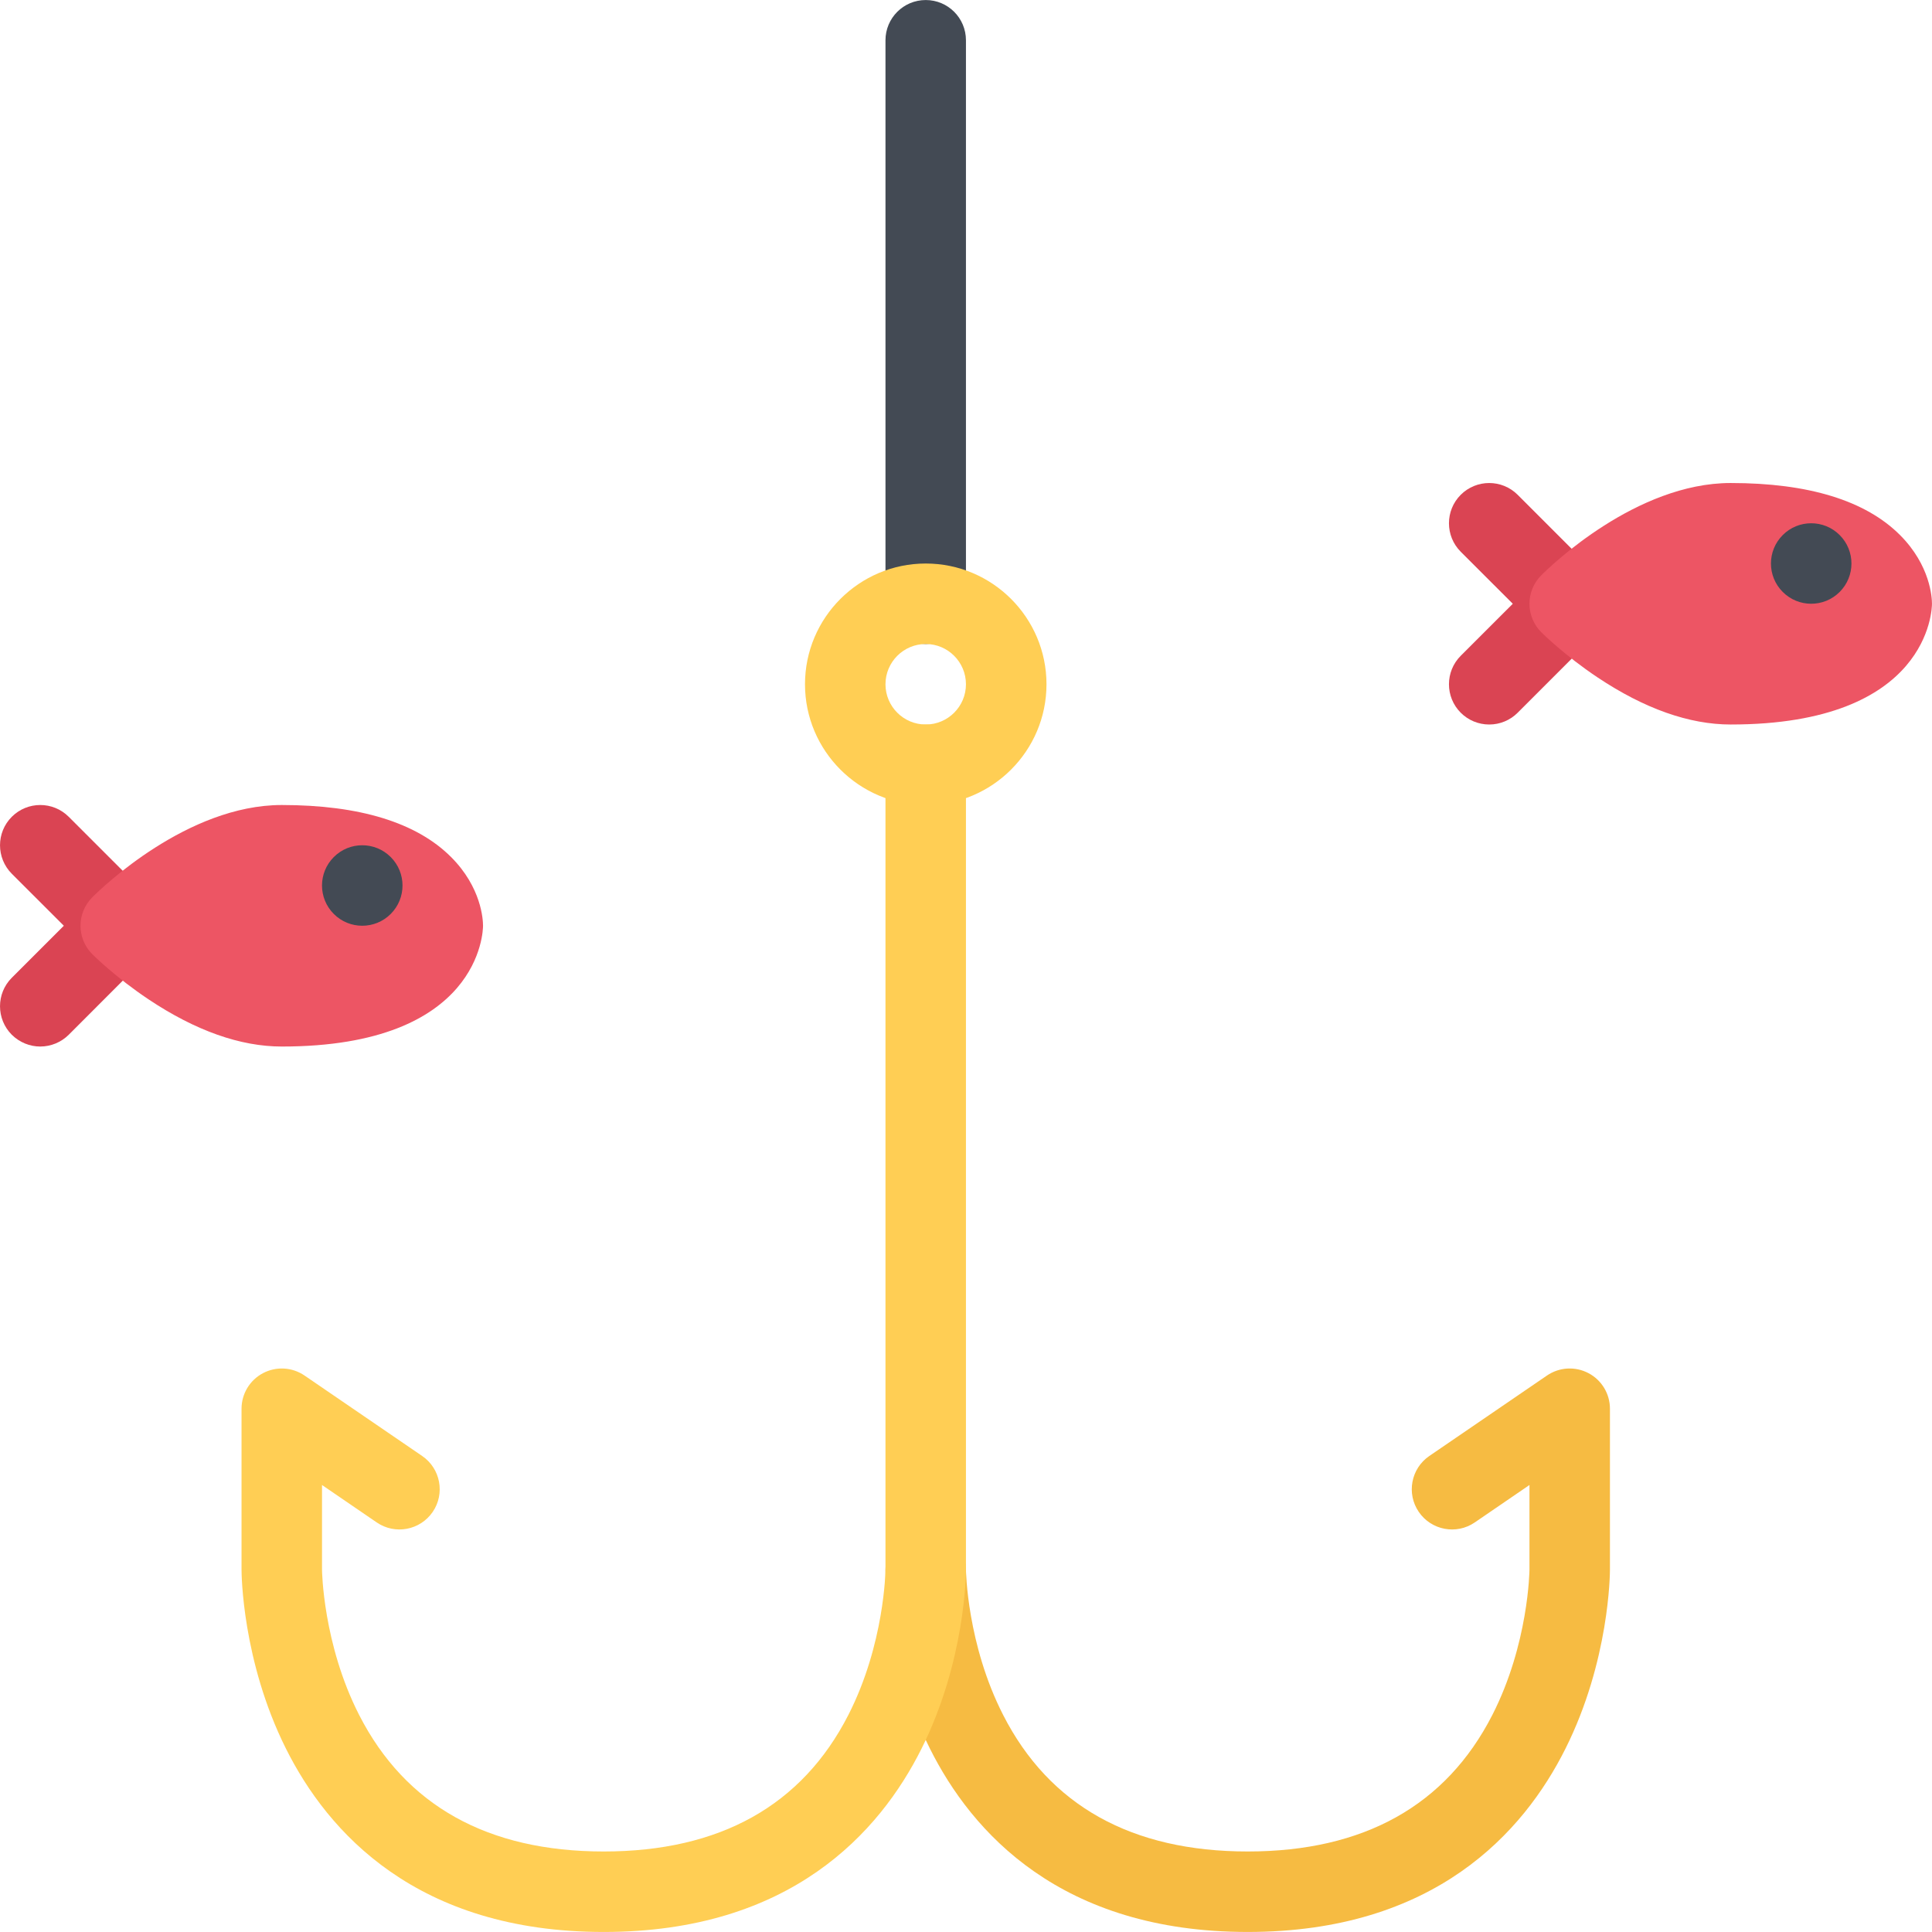
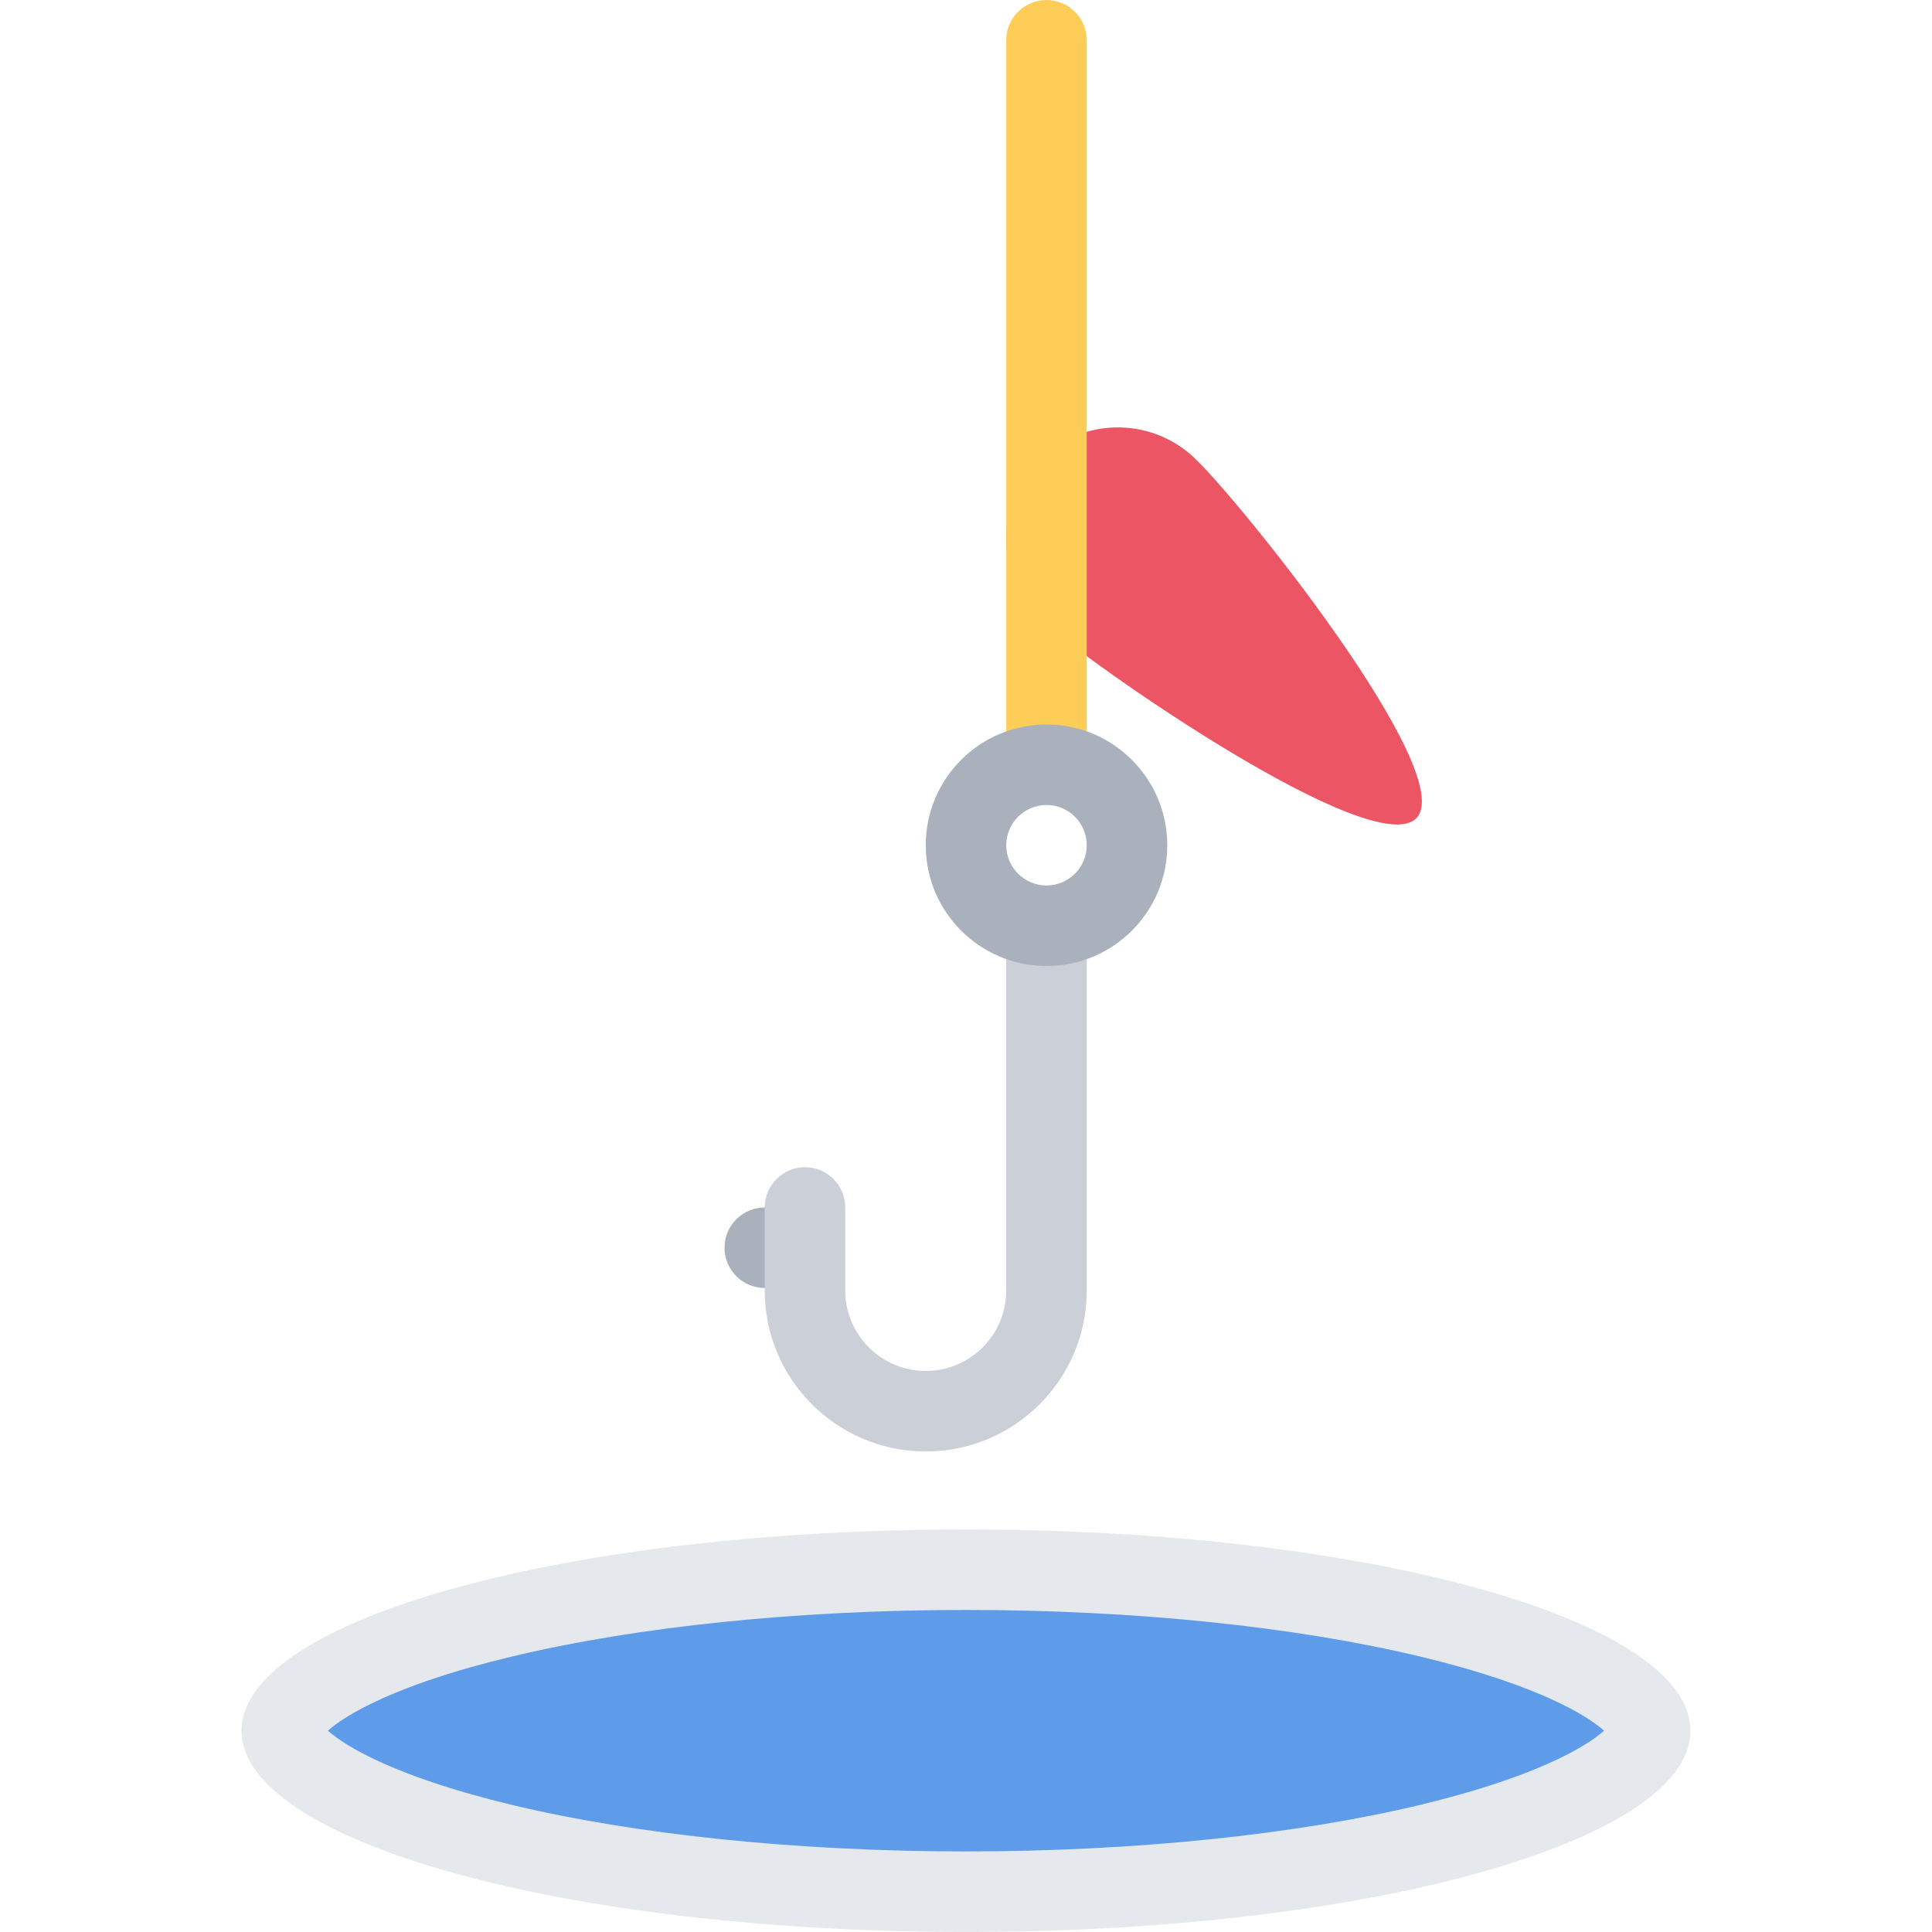
<svg xmlns="http://www.w3.org/2000/svg" class="icon" width="128px" height="128.00px" viewBox="0 0 1024 1024" version="1.1">
-   <path d="M64.022 511.999a21.224 21.224 0 0 1-15.092-6.25L6.244 463.093c-8.312-8.344-8.312-21.842 0-30.17 8.344-8.328 21.842-8.344 30.186 0l42.656 42.654c8.342 8.328 8.342 21.844 0 30.172A21.218 21.218 0 0 1 64.022 511.999z" fill="#DA4453" />
-   <path d="M21.336 554.685c-5.468 0-10.906-2.124-15.092-6.25-8.312-8.344-8.312-21.86 0-30.188l42.686-42.67c8.342-8.328 21.842-8.328 30.156 0 8.342 8.344 8.342 21.844 0 30.172l-42.656 42.686a21.434 21.434 0 0 1-15.094 6.25zM831.994 341.333a21.232 21.232 0 0 1-15.094-6.25l-42.686-42.654c-8.312-8.328-8.312-21.844 0-30.172 8.344-8.328 21.844-8.328 30.188 0l42.654 42.67a21.298 21.298 0 0 1 0 30.156 21.21 21.21 0 0 1-15.062 6.25z" fill="#DA4453" />
-   <path d="M789.308 384.003a21.286 21.286 0 0 1-15.094-6.25c-8.312-8.328-8.312-21.842 0-30.17l42.686-42.656c8.312-8.344 21.844-8.344 30.156 0a21.298 21.298 0 0 1 0 30.156l-42.654 42.67a21.228 21.228 0 0 1-15.094 6.25z" fill="#DA4453" />
-   <path d="M149.334 426.673c-50.062 0-95.404 43.904-100.404 48.904-8.344 8.344-8.344 21.844 0 30.172 0.5 0.5 12.342 12.294 29.906 23.998 24.812 16.532 48.53 24.938 70.498 24.938 105.464 0 106.682-61.404 106.682-64.014 0-3.266-0.844-20.328-16.936-36.422-18.282-18.294-48.498-27.576-89.746-27.576zM1007.05 283.585c-18.282-18.296-48.498-27.578-89.746-27.578-50.062 0-95.404 43.904-100.404 48.92a21.298 21.298 0 0 0 0 30.156c0.5 0.5 12.344 12.296 29.906 24 24.81 16.544 48.53 24.92 70.498 24.92 105.464 0 106.684-61.388 106.684-63.998 0-3.25-0.844-20.312-16.938-36.42z" fill="#ED5564" />
-   <path d="M490.663 341.333c-11.78 0-21.342-9.546-21.342-21.328V21.346c0-11.782 9.562-21.328 21.342-21.328 11.782 0 21.312 9.546 21.312 21.328v298.659c0 11.782-9.53 21.328-21.312 21.328z" fill="#434A54" />
-   <path d="M841.932 727.801a21.344 21.344 0 0 0-22 1.25l-62.374 42.656c-9.718 6.656-12.218 19.936-5.562 29.654s19.938 12.218 29.656 5.562l29-19.842v44.84c0 0.406-0.438 39.376-19.688 77.062-24.532 47.996-68.156 72.34-129.65 72.34-61.5 0-105.124-24.344-129.622-72.34-19.218-37.594-19.688-76.5-19.718-77.062 0-11.748-9.562-21.28-21.312-21.28-11.78 0-21.342 9.562-21.342 21.342 0 1.938 0.282 48.25 23.592 94.874 22.156 44.31 69.342 97.124 168.402 97.124 99.056 0 146.244-52.812 168.398-97.124 23.342-46.624 23.592-92.936 23.592-94.874v-85.308a21.3 21.3 0 0 0-11.372-18.874z" fill="#F6BB42" />
-   <path d="M207.082 454.249c8.344 8.328 8.344 21.844 0 30.172-8.312 8.328-21.844 8.328-30.156 0-8.344-8.328-8.344-21.844 0-30.172 8.312-8.328 21.842-8.328 30.156 0zM975.052 283.585c8.342 8.328 8.342 21.842 0 30.17-8.312 8.328-21.844 8.328-30.154 0-8.344-8.328-8.344-21.842 0-30.17 8.31-8.328 21.842-8.328 30.154 0z" fill="#434A54" />
-   <path d="M490.663 298.677c-35.28 0-63.998 28.704-63.998 63.998 0 35.282 28.718 63.998 63.998 63.998 35.282 0 63.998-28.716 63.998-63.998 0-35.296-28.716-63.998-63.998-63.998z m0 85.326c-11.78 0-21.342-9.562-21.342-21.328 0-11.764 9.562-21.342 21.342-21.342 11.75 0 21.312 9.578 21.312 21.342 0 11.766-9.562 21.328-21.312 21.328z" fill="#FFCE54" />
-   <path d="M490.663 384.003c-11.78 0-21.342 9.546-21.342 21.328v426.591c0 0.406-0.438 39.376-19.688 77.062-24.53 47.996-68.122 72.34-129.652 72.34-61.498 0-105.088-24.344-129.62-72.34-19.25-37.688-19.686-76.656-19.686-77v-44.902l29 19.842c9.718 6.656 23 4.156 29.656-5.562 6.656-9.718 4.156-22.998-5.562-29.654l-62.374-42.656c-6.562-4.468-15-4.938-22-1.25s-11.376 10.938-11.376 18.876v85.308c0 1.938 0.25 48.25 23.562 94.874 22.156 44.31 69.374 97.124 168.4 97.124 99.058 0 146.276-52.812 168.432-97.124 23.312-46.624 23.562-92.936 23.562-94.874V405.331c0-11.782-9.53-21.328-21.312-21.328z" fill="#FFCE54" />
+   <path d="M552.092 328.818c-23.858-22.248-25.126-59.654-2.844-83.528 22.28-23.844 59.686-25.126 83.528-2.846 23.844 22.282 140.34 167.246 118.03 191.088-22.252 23.876-174.87-82.432-198.714-104.714z" fill="#EC5564" />
+   <path d="M426.674 661.308c0 11.78-9.56 21.342-21.342 21.342s-21.328-9.562-21.328-21.342c0-11.782 9.546-21.312 21.328-21.312s21.342 9.532 21.342 21.312z" fill="#A9B1BC" />
+   <path d="M512 1002.638c-100.7 0-195.088-10.81-265.802-30.466-76.608-21.282-96.858-45.186-96.858-54.874 0-9.656 20.25-33.592 96.858-54.874C316.912 842.8 411.3 831.988 512 831.988c100.686 0 195.086 10.812 265.802 30.438 76.626 21.282 96.874 45.216 96.874 54.874 0 9.688-20.248 33.592-96.874 54.874-70.716 19.654-165.116 30.464-265.802 30.464z" fill="#5E9CEA" />
+   <path d="M512 810.646c-212.072 0-383.986 47.748-383.986 106.652S299.928 1023.982 512 1023.982c212.054 0 383.986-47.78 383.986-106.684S724.054 810.646 512 810.646z m316.302 120.466c-18.75 9.31-44.748 18.092-75.126 25.406-66.53 15.966-152.182 24.78-241.178 24.78-89.012 0-174.65-8.812-241.164-24.78-30.404-7.314-56.388-16.096-75.124-25.406-11.686-5.782-18.294-10.594-21.904-13.812 3.61-3.22 10.218-8.03 21.904-13.81 18.734-9.314 44.718-18.096 75.124-25.376 66.514-15.998 152.152-24.81 241.164-24.81 88.996 0 174.648 8.812 241.178 24.81 30.376 7.282 56.376 16.062 75.126 25.376 11.686 5.782 18.28 10.59 21.874 13.81-3.594 3.218-10.188 8.03-21.874 13.812z" fill="#E5E8EC" />
+   <path d="M554.686 0.018c-11.796 0-21.36 9.53-21.36 21.31v390.3h42.672V21.328c0-11.782-9.562-21.31-21.312-21.31z" fill="#FECD57" />
+   <path d="M575.998 498.282h-42.672v184.37h-0.032c0.018 0.438 0.032 0.876 0.032 1.344 0 23.5-19.138 42.654-42.654 42.654-23.53 0-42.67-19.154-42.67-42.654 0-0.468 0.016-0.906 0.032-1.344h-0.032v-42.654c0-11.812-9.546-21.344-21.328-21.344a21.332 21.332 0 0 0-21.342 21.344v42.654h0.032c0 0.438-0.032 0.876-0.032 1.344 0 47.126 38.202 85.31 85.34 85.31 47.124 0 85.326-38.186 85.326-85.31 0-0.468-0.032-0.906-0.032-1.344h0.032v-184.37z" fill="#CBD0D8" />
+   <path d="M554.686 384.004c-35.358 0-64.014 28.656-64.014 63.998 0 35.344 28.656 63.998 64.014 63.998 35.31 0 63.998-28.654 63.998-63.998 0-35.342-28.688-63.998-63.998-63.998z m0 85.31c-11.782 0-21.36-9.562-21.36-21.312 0-11.782 9.578-21.344 21.36-21.344 11.75 0 21.312 9.562 21.312 21.344 0 11.75-9.562 21.312-21.312 21.312z" fill="#A9B1BC" />
</svg>
